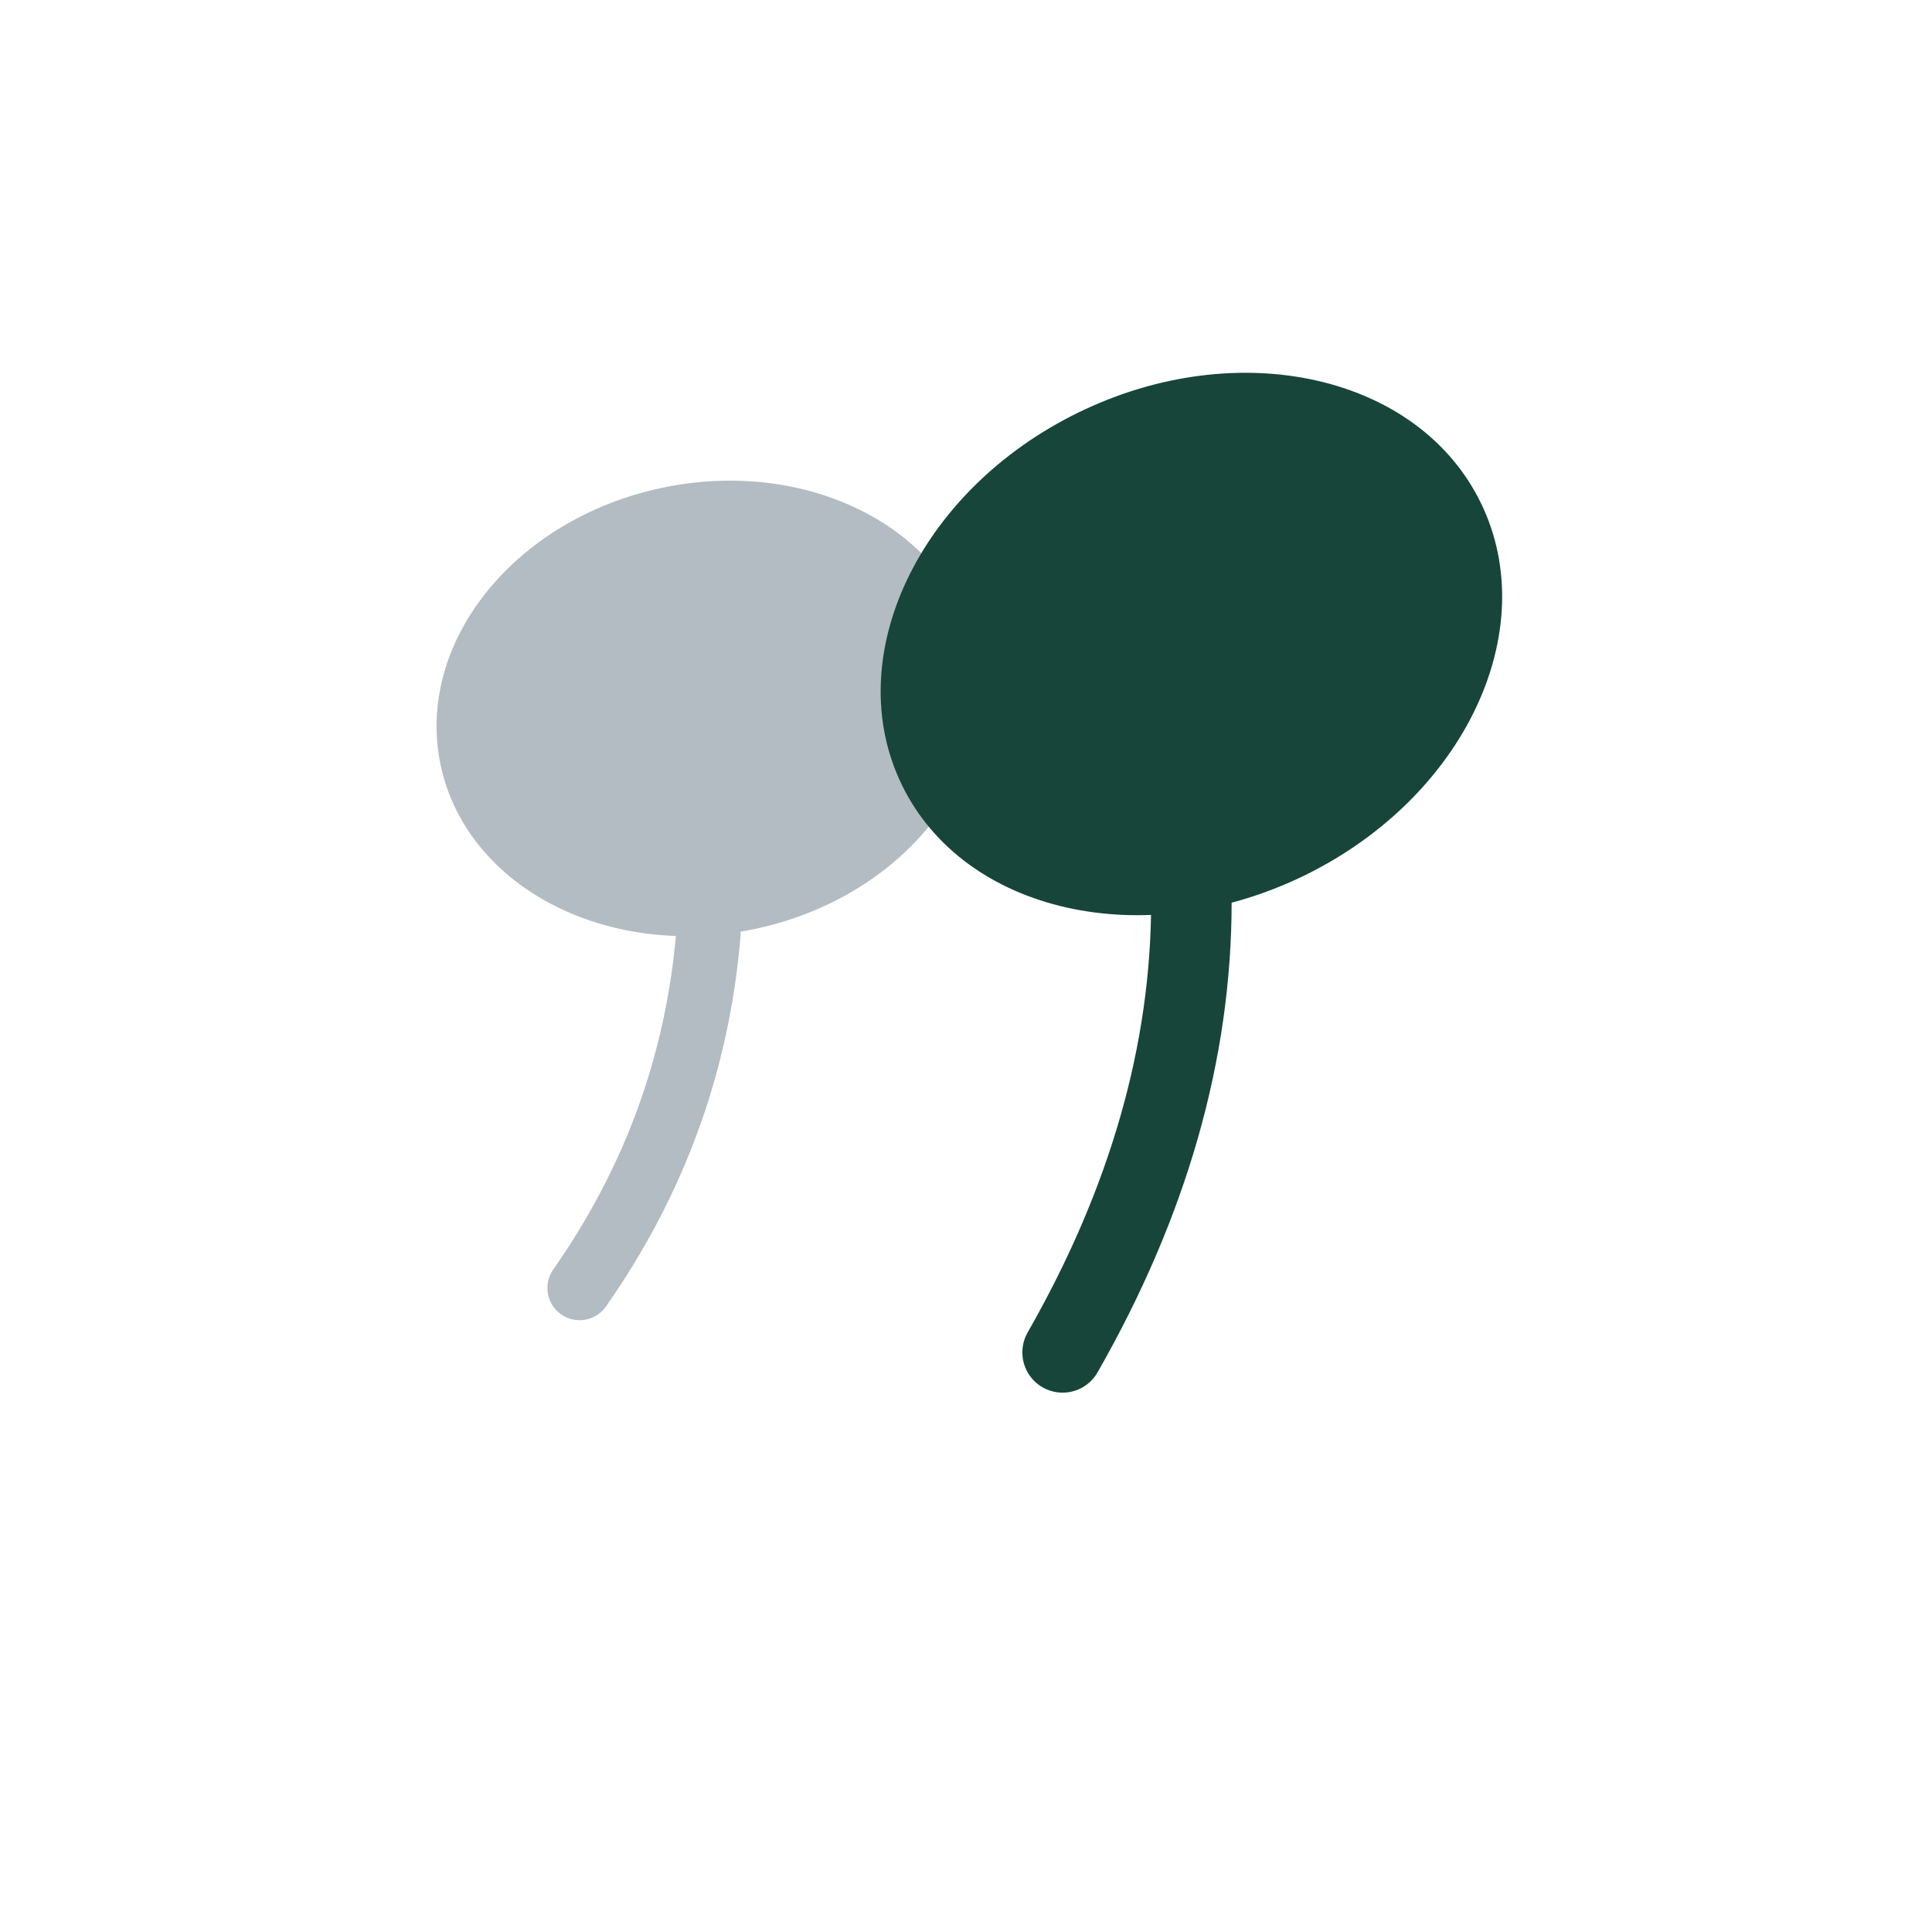
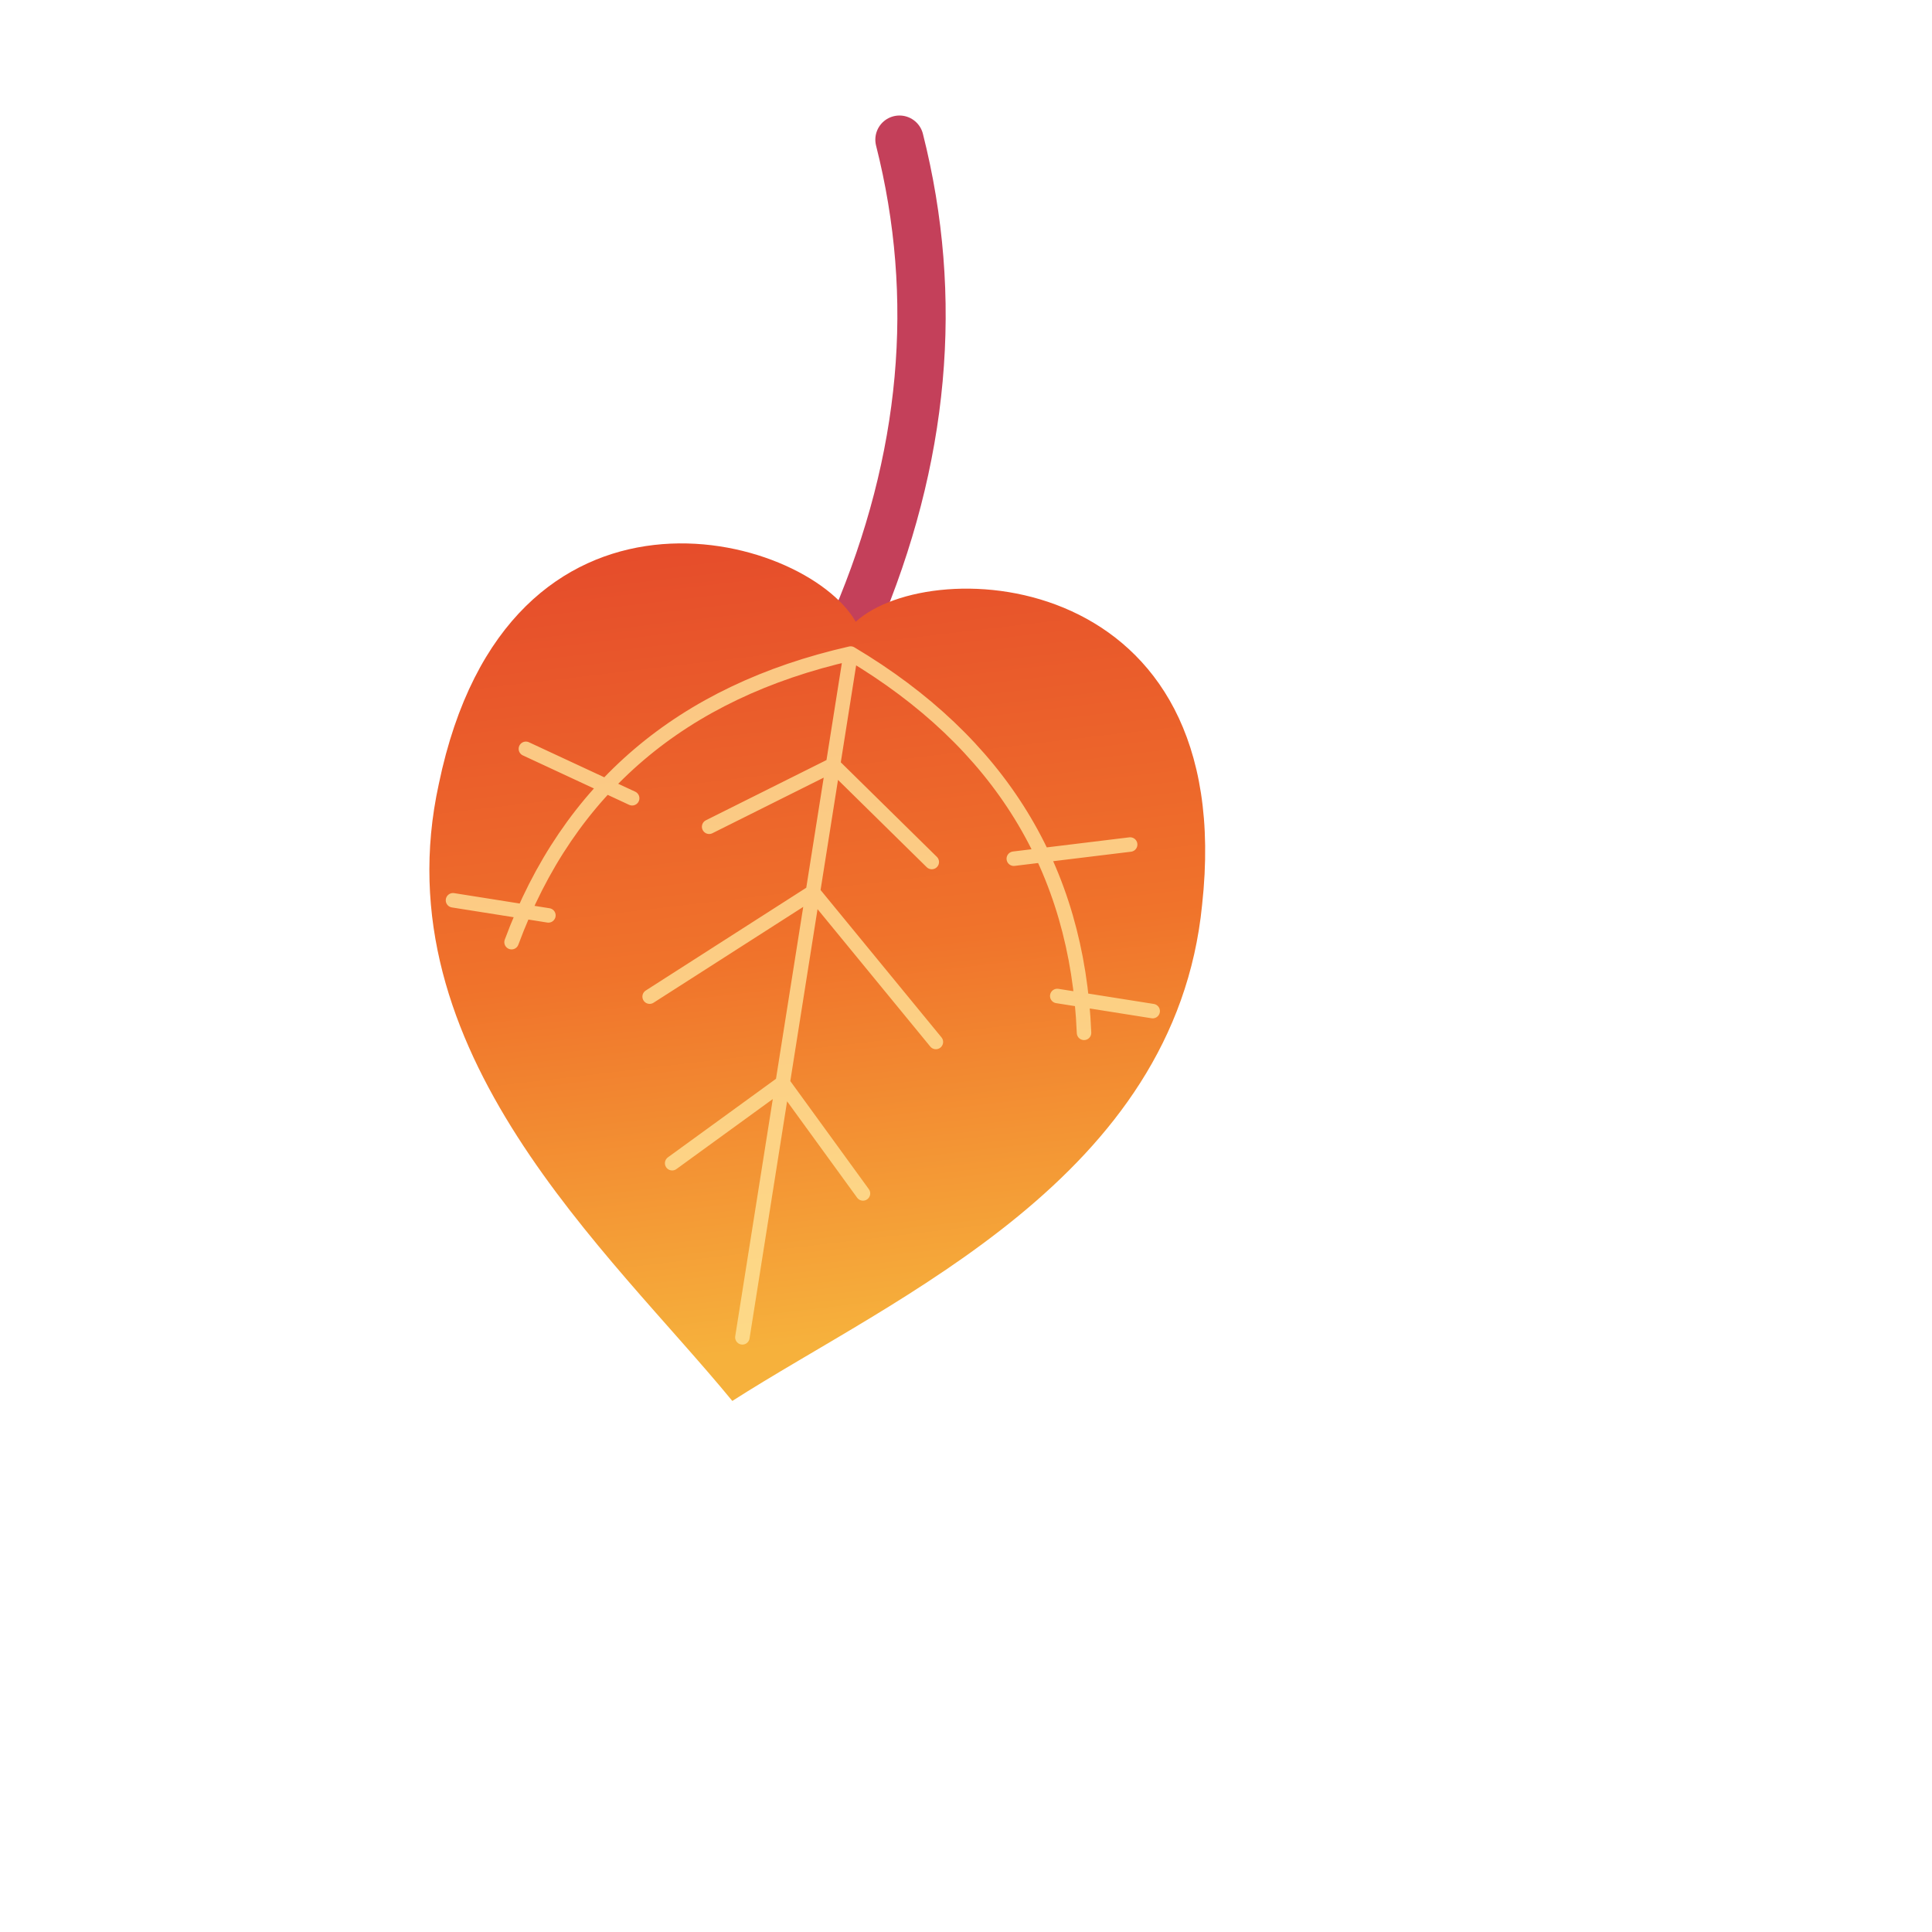
<svg xmlns="http://www.w3.org/2000/svg" viewBox="0 0 120 120" width="120" height="120" role="img" aria-label="Aspen">
-   <g>
-     <ellipse cx="44" cy="44" rx="17" ry="14" transform="rotate(-12 44 44)" fill="#B3BCC2" />
-     <path d="M44 58 Q43 70 36 80" fill="none" stroke="#B3BCC2" stroke-width="4" stroke-linecap="round" />
-     <ellipse cx="74" cy="40" rx="20" ry="16" transform="rotate(-26 74 40)" fill="#17453A" />
-     <path d="M74 56 Q74 70 66 84" fill="none" stroke="#17453A" stroke-width="5" stroke-linecap="round" />
+   <defs>
+     <linearGradient id="a" x1="0" y1="0" x2="0.25" y2="1">
+       <stop offset="0" stop-color="#E4472B" />
+       <stop offset=".55" stop-color="#F0732B" />
+       <stop offset="1" stop-color="#F6B13C" />
+     </linearGradient>
+   </defs>
+   <g transform="translate(58 8) rotate(9)">
+     <g transform="translate(0 48)">
+       <path d="M0 -17 Q4 -33 -2 -47" fill="none" stroke="#C4405A" stroke-width="3" stroke-linecap="round" />
+       <path d="M0 -17 C-4 -22 -23 -24 -24 -3 C-25 14 -9 24 0 32 C9 24 25 14 24 -3 C23 -24 4 -22 0 -17Z" fill="url(#a)" />
+       <path d="M0 -15 L0 28 M0 -15 Q-15 -9 -18 6 M0 -15 Q15 -9 18 6 M0 0 L-9 8 M0 0 L9 8 M0 12 L-6 18 M0 12 L6 18 M0 -8 L-7 -3 M0 -8 L7 -3 M-12 -4 L-19 -6 M12 -4 L19 -6 M-16 4 L-22 4 M16 4 L22 4" fill="none" stroke="#FFE39A" stroke-opacity=".8" stroke-width=".9" stroke-linecap="round" stroke-linejoin="round" />
+     </g>
  </g>
</svg>
